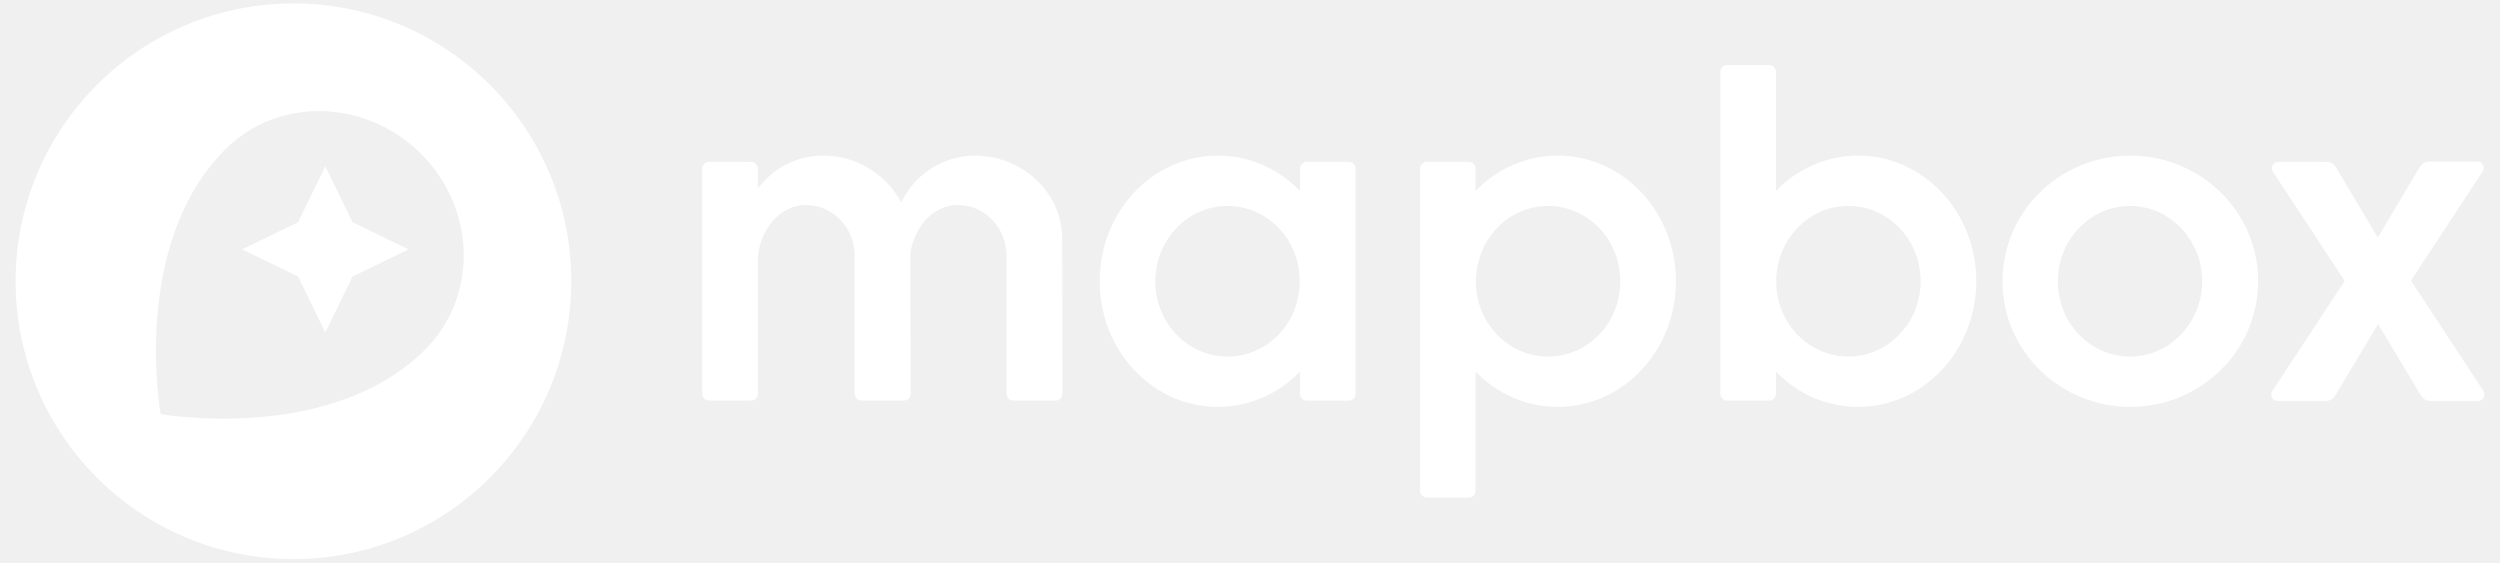
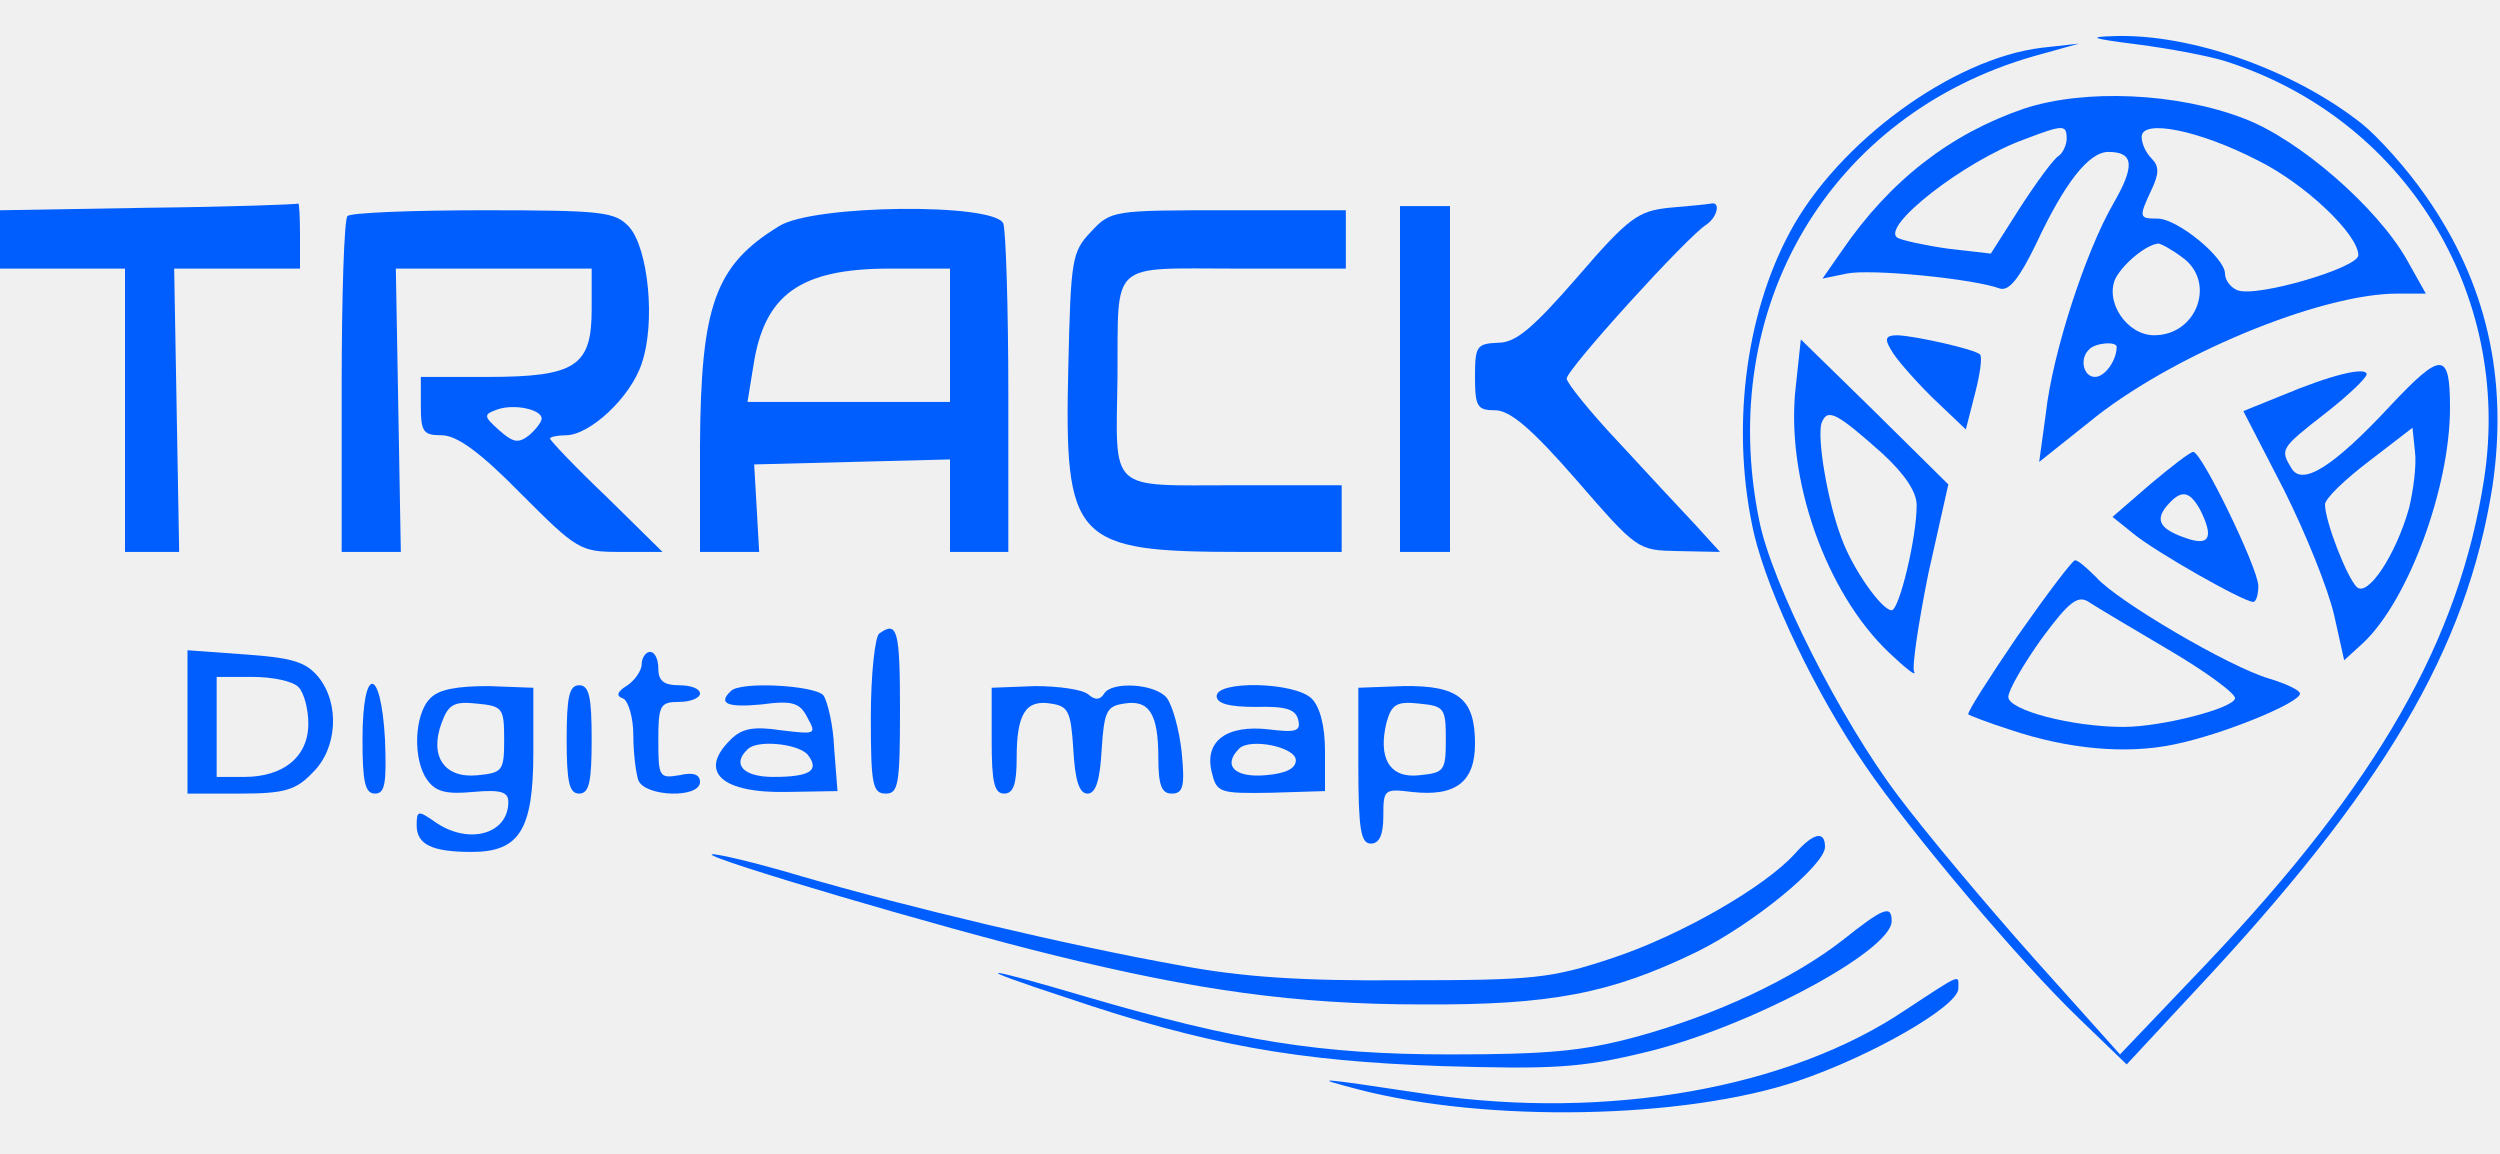
- <svg xmlns="http://www.w3.org/2000/svg" version="1.1" id="new" x="0px" y="0px" viewBox="0 0 800 180" style="enable-background:new 0 0 800 180;" xml:space="preserve">
-   <style type="text/css">
- 	.st0{fill:#FFFFFF;}
- </style>
-   <g>
-     <g>
-       <path class="st0" d="M594.6,49.8c-9.9,0-19.4,4.1-26.3,11.3V23c0-1.2-1-2.2-2.2-2.2l0,0h-13.4c-1.2,0-2.2,1-2.2,2.2v103    c0,1.2,1,2.2,2.2,2.2h13.4c1.2,0,2.2-1,2.2-2.2v0v-7.1c6.9,7.2,16.3,11.3,26.3,11.3c20.9,0,37.8-18,37.8-40.2    S615.5,49.8,594.6,49.8z M591.5,114.1c-12.7,0-23-10.6-23.1-23.8v-0.6c0.2-13.2,10.4-23.8,23.1-23.8c12.8,0,23.1,10.8,23.1,24.1    S604.2,114.1,591.5,114.1L591.5,114.1z" />
-       <path class="st0" d="M681.7,49.8c-22.6,0-40.9,18-40.9,40.2s18.3,40.2,40.9,40.2c22.6,0,40.9-18,40.9-40.2S704.3,49.8,681.7,49.8z     M681.6,114.1c-12.8,0-23.1-10.8-23.1-24.1s10.4-24.1,23.1-24.1s23.1,10.8,23.1,24.1S694.3,114.1,681.6,114.1L681.6,114.1z" />
-       <path class="st0" d="M431.6,51.8h-13.4c-1.2,0-2.2,1-2.2,2.2c0,0,0,0,0,0v7.1c-6.9-7.2-16.3-11.3-26.3-11.3    c-20.9,0-37.8,18-37.8,40.2s16.9,40.2,37.8,40.2c9.9,0,19.4-4.1,26.3-11.3v7.1c0,1.2,1,2.2,2.2,2.2l0,0h13.4c1.2,0,2.2-1,2.2-2.2    v0V54C433.8,52.8,432.8,51.8,431.6,51.8z M392.8,114.1c-12.8,0-23.1-10.8-23.1-24.1s10.4-24.1,23.1-24.1c12.7,0,23,10.6,23.1,23.8    v0.6C415.8,103.5,405.5,114.1,392.8,114.1L392.8,114.1z" />
-       <path class="st0" d="M498.5,49.8c-9.9,0-19.4,4.1-26.3,11.3V54c0-1.2-1-2.2-2.2-2.2l0,0h-13.4c-1.2,0-2.2,1-2.2,2.2c0,0,0,0,0,0    v103c0,1.2,1,2.2,2.2,2.2l0,0h13.4c1.2,0,2.2-1,2.2-2.2v0v-38.1c6.9,7.2,16.3,11.3,26.3,11.3c20.9,0,37.8-18,37.8-40.2    S519.4,49.8,498.5,49.8z M495.4,114.1c-12.7,0-23-10.6-23.1-23.8v-0.6c0.2-13.2,10.4-23.8,23.1-23.8c12.8,0,23.1,10.8,23.1,24.1    S508.2,114.1,495.4,114.1L495.4,114.1z" />
-       <path class="st0" d="M311.8,49.8c-10,0.1-19.1,5.9-23.4,15c-4.9-9.3-14.7-15.1-25.2-15c-8.2,0-15.9,4-20.7,10.6V54    c0-1.2-1-2.2-2.2-2.2l0,0h-13.4c-1.2,0-2.2,1-2.2,2.2c0,0,0,0,0,0v72c0,1.2,1,2.2,2.2,2.2h0h13.4c1.2,0,2.2-1,2.2-2.2v0V82.9    c0.5-9.6,7.2-17.3,15.4-17.3c8.5,0,15.6,7.1,15.6,16.4v44c0,1.2,1,2.2,2.2,2.2l13.5,0c1.2,0,2.2-1,2.2-2.2c0,0,0,0,0,0l-0.1-44.8    c1.2-8.8,7.5-15.6,15.2-15.6c8.5,0,15.6,7.1,15.6,16.4v44c0,1.2,1,2.2,2.2,2.2l13.5,0c1.2,0,2.2-1,2.2-2.2c0,0,0,0,0,0l-0.1-49.5    C339.9,61.7,327.3,49.8,311.8,49.8z" />
-       <path class="st0" d="M794.7,125.1l-23.2-35.3l23-35c0.6-0.9,0.3-2.2-0.6-2.8c-0.3-0.2-0.7-0.3-1.1-0.3h-15.5    c-1.2,0-2.3,0.6-2.9,1.6L760.9,76l-13.5-22.6c-0.6-1-1.7-1.6-2.9-1.6h-15.5c-1.1,0-2,0.9-2,2c0,0.4,0.1,0.8,0.3,1.1l23,35    l-23.2,35.3c-0.6,0.9-0.3,2.2,0.6,2.8c0.3,0.2,0.7,0.3,1.1,0.3h15.5c1.2,0,2.3-0.6,2.9-1.6l13.8-23l13.8,23c0.6,1,1.7,1.6,2.9,1.6    H793c1.1,0,2-0.9,2-2C795,125.9,794.9,125.5,794.7,125.1z" />
-     </g>
-     <g>
-       <path class="st0" d="M93.9,1.1C44.8,1.1,5,40.9,5,90s39.8,88.9,88.9,88.9s88.9-39.8,88.9-88.9C182.8,40.9,143,1.1,93.9,1.1z     M136.1,111.8c-30.4,30.4-84.7,20.7-84.7,20.7s-9.8-54.2,20.7-84.7C89,30.9,117,31.6,134.7,49.2S153,94.9,136.1,111.8L136.1,111.8    z" />
-       <polygon class="st0" points="104.1,53.2 95.4,71.1 77.5,79.8 95.4,88.5 104.1,106.4 112.8,88.5 130.7,79.8 112.8,71.1   " />
-     </g>
+ <svg xmlns="http://www.w3.org/2000/svg" version="1.0" width="260pt" height="120pt" viewBox="0 0 300 130" preserveAspectRatio="xMidYMid meet">
+   <g transform="translate(0,130) scale(0.1,-0.1)" fill="#005EFF" stroke="none">
+     <path d="M2565 1289 c39 -5 86 -14 105 -20 215 -68 345 -278 311 -501 -30 -194 -127 -365 -334 -583 l-103 -108 -103 115 c-57 64 -130 151 -163 195 -69 91 -152 255 -167 331 -52 256 85 487 330 557 l54 15 -45 -5 c-107 -13 -244 -113 -302 -221 -55 -102 -71 -241 -43 -363 18 -74 74 -191 133 -277 53 -78 186 -236 257 -304 l57 -55 79 85 c230 245 329 413 360 609 19 129 -7 244 -80 348 -22 32 -57 71 -77 87 -81 64 -204 108 -297 105 -33 -1 -27 -3 28 -10z" />
+     <path d="M2429 1212 c-88 -30 -161 -86 -219 -171 l-23 -33 29 6 c28 6 152 -6 184 -18 11 -3 23 12 43 53 35 75 64 111 87 111 31 0 32 -17 6 -62 -33 -57 -73 -179 -81 -252 l-8 -58 59 47 c97 80 278 155 371 155 l34 0 -23 41 c-36 63 -129 144 -195 169 -80 31 -191 36 -264 12z m51 -36 c0 -8 -5 -18 -10 -21 -6 -4 -26 -31 -46 -62 l-35 -55 -52 6 c-28 4 -55 10 -60 13 -21 13 80 92 152 118 47 18 51 18 51 1z m229 -26 c57 -28 121 -89 121 -114 0 -15 -122 -51 -145 -42 -8 3 -15 12 -15 20 0 19 -57 66 -81 66 -22 0 -23 1 -7 35 9 19 9 28 0 37 -7 7 -12 18 -12 26 0 22 69 8 139 -28z m-91 -116 c42 -29 19 -94 -33 -94 -33 0 -60 41 -46 69 10 18 37 40 51 41 3 0 16 -7 28 -16z m-78 -108 c0 -16 -14 -36 -26 -36 -14 0 -19 22 -7 33 7 8 33 10 33 3z" />
+     <path d="M178 1093 l-178 -3 0 -35 0 -35 75 0 75 0 0 -170 0 -170 33 0 32 0 -3 170 -3 170 75 0 76 0 0 40 c0 22 -1 39 -2 38 -2 -1 -83 -4 -180 -5z" />
+     <path d="M1680 888 l0 -208 30 0 30 0 0 208 0 207 -30 0 -30 0 0 -207z" />
+     <path d="M2003 1093 c-37 -4 -48 -11 -110 -83 -53 -61 -74 -79 -95 -79 -26 -1 -28 -4 -28 -41 0 -36 3 -40 24 -40 18 0 44 -22 98 -84 73 -84 73 -84 122 -85 l50 -1 -30 33 c-16 17 -58 62 -92 99 -34 36 -62 71 -62 76 0 11 145 171 168 185 13 9 17 28 5 25 -5 -1 -27 -3 -50 -5z" />
+     <path d="M417 1083 c-4 -3 -7 -96 -7 -205 l0 -198 35 0 36 0 -3 170 -3 170 118 0 117 0 0 -49 c0 -68 -19 -81 -125 -81 l-80 0 0 -35 c0 -31 3 -35 25 -35 18 0 46 -20 95 -70 68 -68 71 -70 120 -70 l50 0 -67 66 c-38 36 -68 68 -68 70 0 2 9 4 19 4 29 0 78 46 91 86 17 49 8 138 -15 164 -17 18 -30 20 -175 20 -86 0 -160 -3 -163 -7z m233 -243 c0 -4 -7 -13 -15 -20 -13 -10 -19 -9 -36 6 -19 17 -19 19 -2 25 20 7 53 0 53 -11z" />
+     <path d="M935 1071 c-77 -47 -94 -95 -95 -263 l0 -128 35 0 36 0 -3 53 -3 52 118 3 117 3 0 -56 0 -55 35 0 35 0 0 189 c0 104 -3 196 -6 205 -10 25 -228 23 -269 -3z m205 -131 l0 -80 -121 0 -122 0 7 43 c13 86 56 117 164 117 l72 0 0 -80z" />
+     <path d="M1309 1064 c-23 -24 -24 -34 -27 -161 -5 -211 6 -223 208 -223 l120 0 0 40 0 40 -129 0 c-152 0 -142 -10 -140 130 1 141 -11 130 142 130 l132 0 0 35 0 35 -141 0 c-138 0 -141 0 -165 -26z" />
+     <path d="M2155 879 c-13 -110 36 -248 112 -320 20 -19 33 -29 30 -23 -3 5 5 58 17 118 l24 107 -88 87 -89 87 -6 -56z m104 -81 c27 -25 41 -46 41 -62 0 -39 -21 -126 -30 -126 -12 0 -47 50 -60 86 -17 44 -30 122 -24 139 7 18 18 12 73 -37z" />
+     <path d="M2269 923 c5 -10 27 -35 49 -57 l41 -39 11 43 c6 23 9 44 6 47 -6 6 -76 22 -99 23 -14 0 -16 -4 -8 -17z" />
+     <path d="M2868 855 c-68 -73 -105 -96 -118 -75 -14 23 -14 24 40 66 27 21 49 42 50 47 0 10 -44 -1 -101 -25 l-47 -19 49 -95 c26 -52 53 -119 60 -150 l12 -54 23 21 c54 51 104 186 104 282 0 68 -10 68 -72 2z m23 -122 c-16 -57 -50 -108 -63 -95 -12 12 -38 79 -38 99 0 7 24 30 53 52 l52 40 3 -29 c2 -16 -2 -46 -7 -67z" />
+     <path d="M2580 761 l-45 -39 25 -20 c25 -21 132 -82 144 -82 3 0 6 8 6 19 0 21 -68 161 -78 161 -4 0 -27 -18 -52 -39z m60 -30 c16 -32 12 -43 -12 -36 -35 11 -43 22 -28 40 17 20 27 19 40 -4z" />
+     <path d="M2421 579 c-34 -50 -61 -92 -59 -94 1 -1 24 -10 49 -18 71 -24 141 -30 198 -18 59 12 151 50 151 61 0 4 -17 12 -37 18 -48 14 -182 93 -207 121 -11 11 -22 21 -26 21 -3 0 -34 -41 -69 -91z m184 -18 c44 -26 79 -52 77 -57 -3 -12 -88 -34 -134 -34 -61 0 -138 20 -138 36 0 8 18 39 40 70 34 46 44 53 58 43 9 -6 53 -32 97 -58z" />
+     <path d="M1055 582 c-5 -4 -10 -49 -10 -100 0 -81 2 -92 18 -92 15 0 17 11 17 100 0 96 -3 108 -25 92z" />
+     <path d="M225 476 l0 -86 63 0 c53 0 67 4 87 25 30 29 33 83 7 115 -15 18 -31 23 -88 27 l-69 5 0 -86z m133 42 c7 -7 12 -27 12 -44 0 -40 -30 -64 -77 -64 l-33 0 0 60 0 60 43 0 c24 0 48 -5 55 -12z" />
+     <path d="M770 545 c0 -7 -8 -19 -17 -25 -13 -8 -14 -13 -5 -16 6 -3 12 -23 12 -44 0 -21 3 -45 6 -54 8 -20 74 -22 74 -2 0 9 -8 12 -25 8 -24 -4 -25 -2 -25 42 0 42 2 46 25 46 14 0 25 5 25 10 0 6 -11 10 -25 10 -18 0 -25 5 -25 20 0 11 -4 20 -10 20 -5 0 -10 -7 -10 -15z" />
+     <path d="M435 455 c0 -51 3 -65 15 -65 12 0 14 12 12 65 -5 89 -27 89 -27 0z" />
+     <path d="M516 504 c-19 -19 -21 -74 -3 -98 10 -14 23 -17 55 -14 33 3 42 0 42 -12 0 -39 -48 -52 -88 -24 -20 14 -22 14 -22 -4 0 -23 18 -32 66 -32 57 0 74 26 74 119 l0 78 -54 2 c-38 0 -60 -4 -70 -15z m89 -49 c0 -38 -2 -40 -32 -43 -40 -4 -58 23 -43 63 8 22 15 26 42 23 31 -3 33 -5 33 -43z" />
+     <path d="M680 455 c0 -51 3 -65 15 -65 12 0 15 14 15 65 0 51 -3 65 -15 65 -12 0 -15 -14 -15 -65z" />
+     <path d="M877 513 c-16 -15 -4 -20 37 -16 37 5 46 2 55 -16 11 -20 10 -20 -32 -15 -33 5 -47 2 -60 -11 -40 -39 -11 -65 69 -63 l59 1 -4 51 c-1 28 -8 57 -13 64 -11 12 -100 17 -111 5z m92 -76 c15 -19 4 -27 -41 -27 -36 0 -50 15 -31 33 11 12 60 7 72 -6z" />
+     <path d="M1190 454 c0 -50 3 -64 15 -64 11 0 15 11 15 43 0 53 11 70 41 65 21 -3 24 -9 27 -55 2 -37 7 -53 17 -53 10 0 15 16 17 53 3 46 6 52 27 55 30 5 41 -12 41 -65 0 -33 4 -43 16 -43 14 0 16 9 12 50 -3 27 -11 56 -18 65 -14 17 -66 20 -75 5 -5 -8 -11 -8 -19 -1 -7 6 -36 10 -64 10 l-52 -2 0 -63z" />
+     <path d="M1460 507 c0 -9 15 -13 47 -13 37 1 48 -3 51 -16 3 -13 -3 -15 -35 -11 -51 6 -78 -14 -69 -51 6 -25 9 -26 71 -25 l65 2 0 48 c0 30 -6 53 -16 63 -20 20 -114 22 -114 3z m95 -77 c0 -10 -12 -16 -37 -18 -37 -3 -51 12 -31 32 13 13 68 2 68 -14z" />
+     <path d="M1630 424 c0 -77 3 -94 15 -94 10 0 15 10 15 33 0 32 1 33 34 29 53 -6 76 12 76 58 0 54 -20 70 -86 69 l-54 -2 0 -93z m105 31 c0 -38 -2 -40 -32 -43 -35 -4 -50 20 -39 64 6 21 12 25 39 22 30 -3 32 -5 32 -43z" />
+     <path d="M2154 318 c-36 -40 -137 -98 -218 -125 -75 -25 -95 -27 -251 -27 -125 -1 -196 4 -270 18 -134 24 -327 70 -454 107 -57 17 -105 28 -107 26 -5 -5 276 -88 411 -121 170 -42 291 -59 440 -59 156 -1 228 13 331 63 67 33 154 104 154 126 0 20 -14 17 -36 -8z" />
+     <path d="M2211 214 c-59 -46 -152 -90 -248 -116 -63 -17 -106 -21 -223 -21 -155 0 -255 16 -436 69 -132 39 -143 38 -24 -1 168 -57 277 -76 450 -82 134 -4 167 -2 242 16 124 29 298 122 298 158 0 20 -10 16 -59 -23z" />
+     <path d="M2286 130 c-140 -94 -357 -132 -571 -101 -140 21 -142 21 -85 6 154 -40 390 -36 527 10 89 30 193 90 193 111 0 17 6 20 -64 -26z" />
  </g>
</svg>
